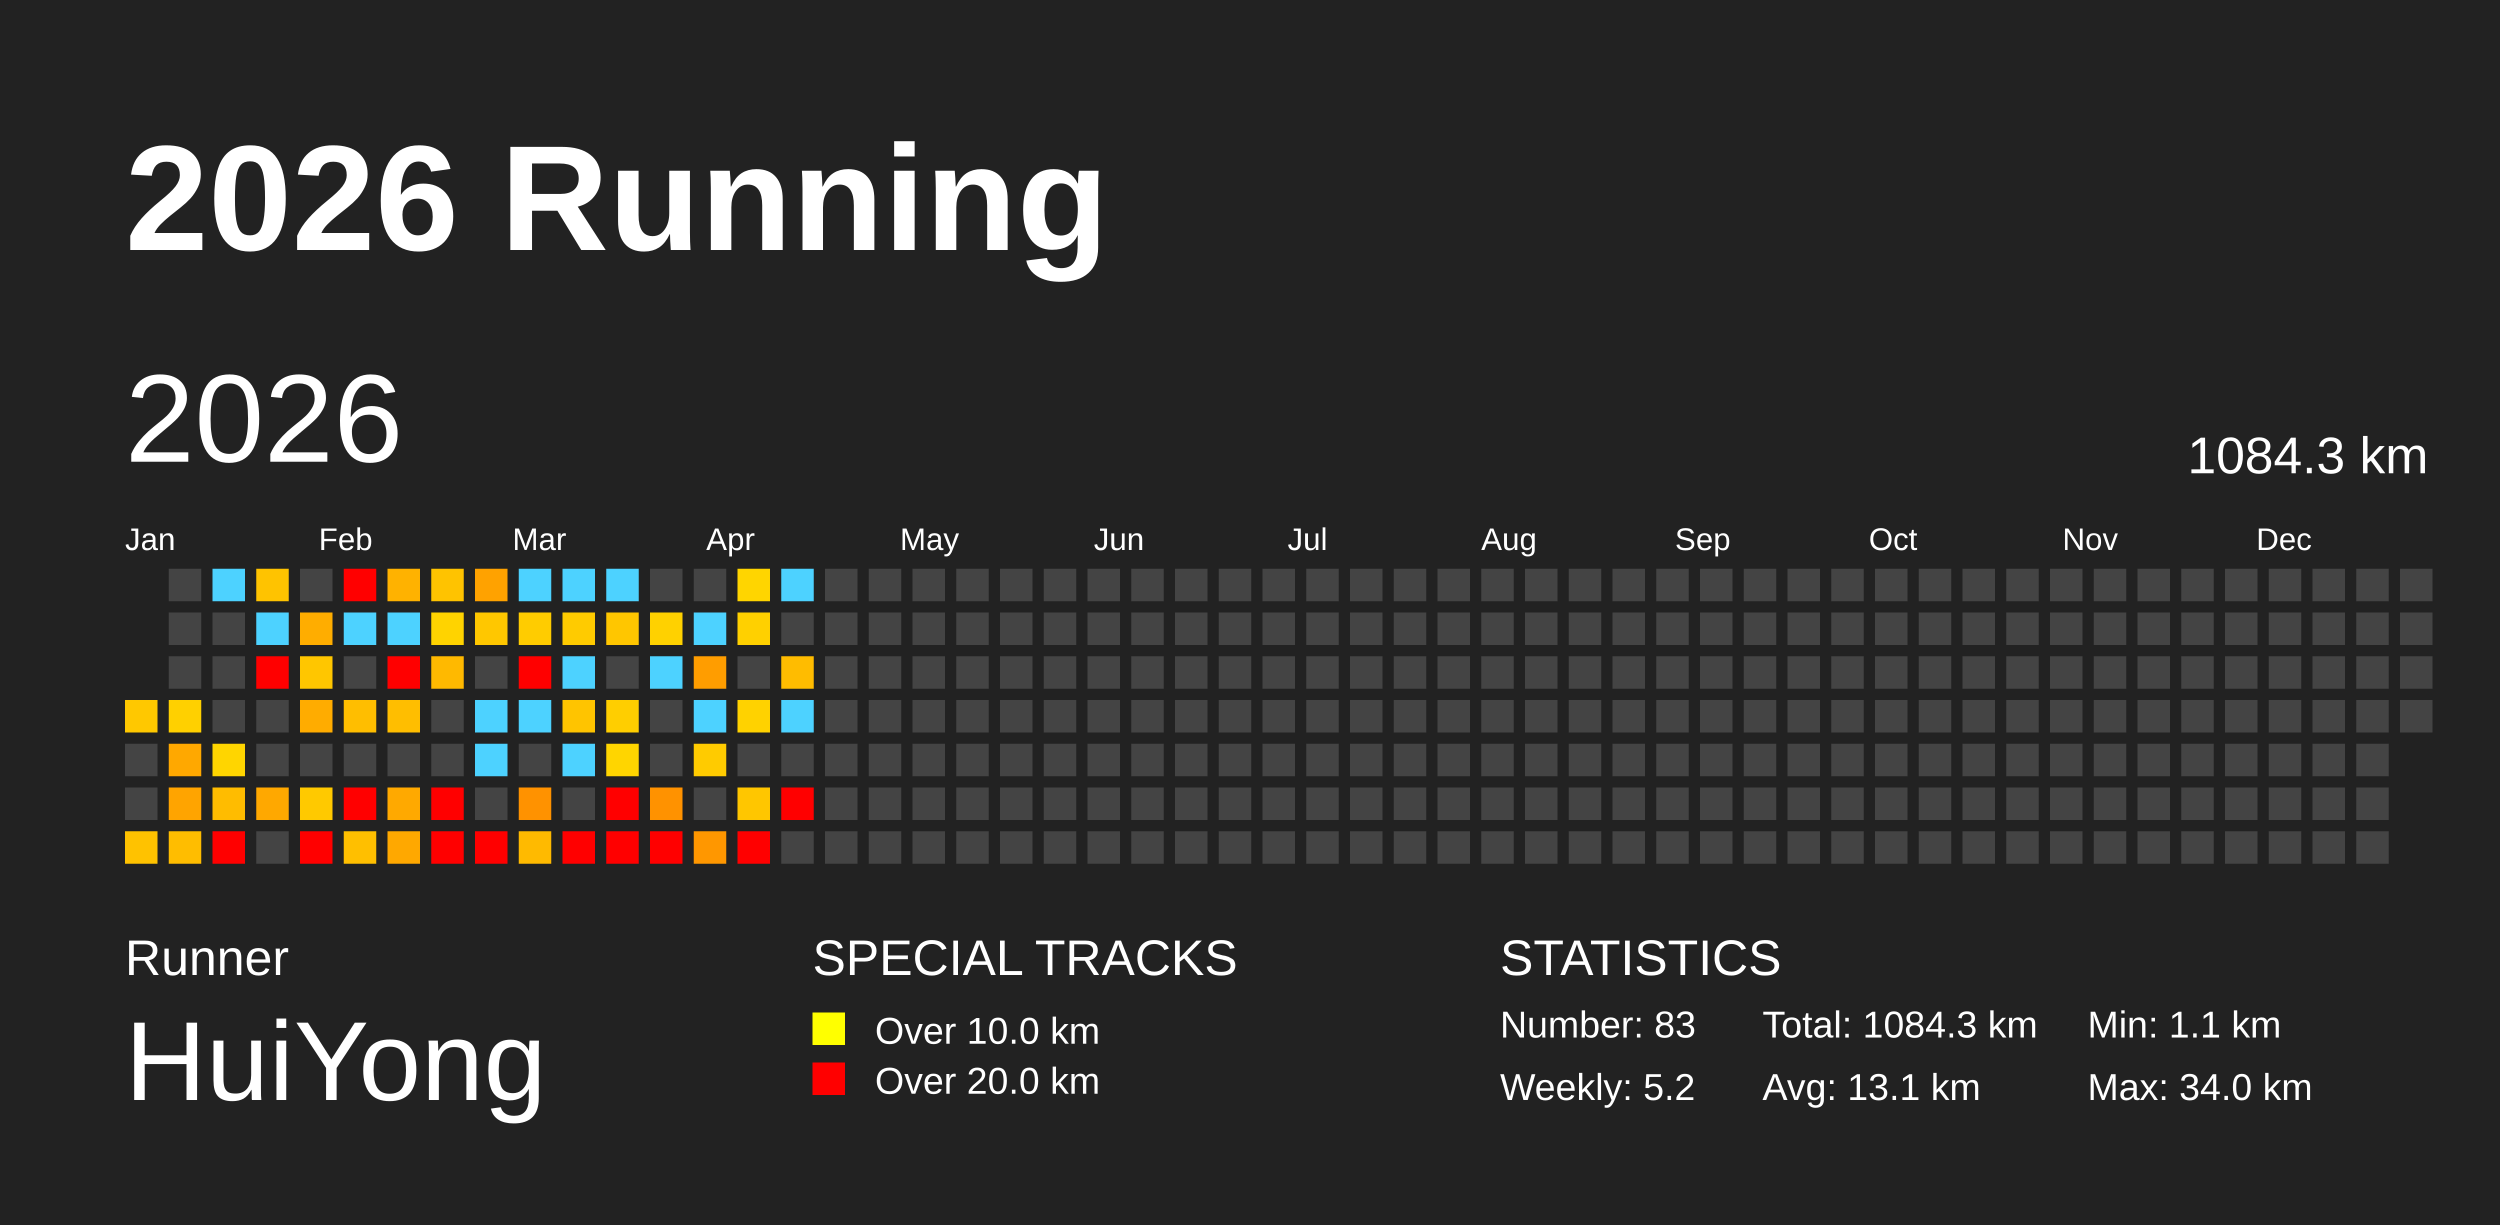
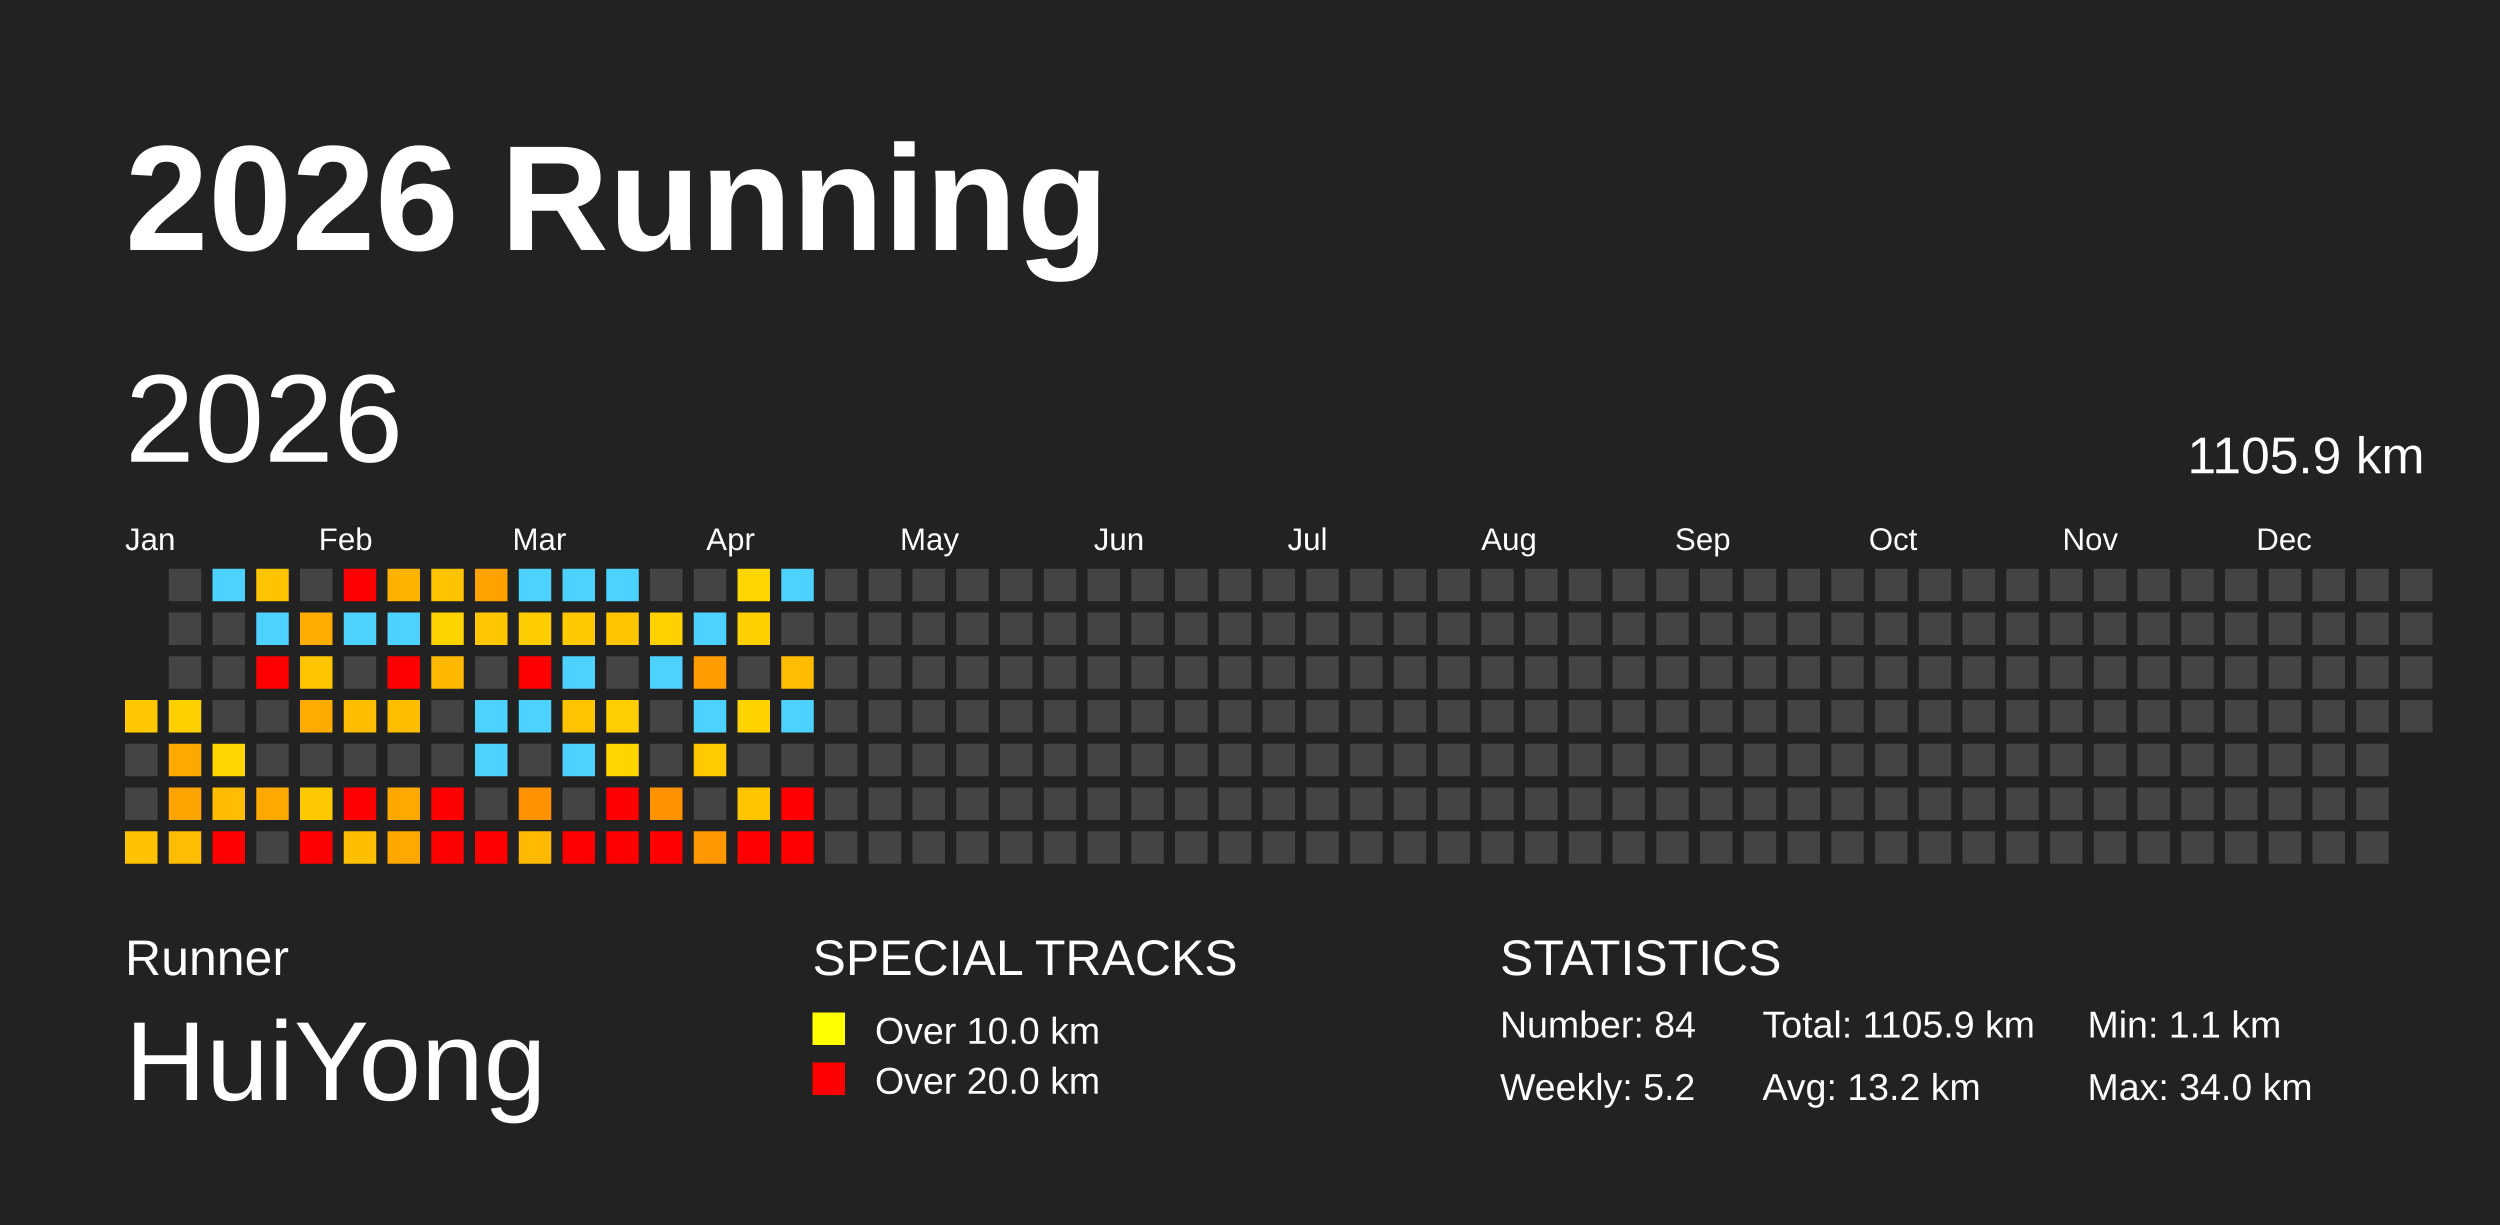
<svg xmlns="http://www.w3.org/2000/svg" baseProfile="full" height="98mm" version="1.1" viewBox="0,0,200,98" width="200mm">
  <defs />
  <rect fill="#222222" height="98" width="200" x="0" y="0" />
  <text fill="#FFFFFF" style="font-size:12px; font-family:Arial; font-weight:bold;" x="10" y="20">2026 Running</text>
  <text fill="#FFFFFF" style="font-size:4px; font-family:Arial" x="10" y="78">Runner</text>
  <text fill="#FFFFFF" style="font-size:9px; font-family:Arial" x="10" y="88">HuiYong</text>
  <text fill="#FFFFFF" style="font-size:4px; font-family:Arial" x="65" y="78">SPECIAL TRACKS</text>
  <rect fill="yellow" height="2.6" width="2.6" x="65" y="81" />
  <text fill="#FFFFFF" style="font-size:3px; font-family:Arial" x="70" y="83.5">Over 10.0 km</text>
  <rect fill="red" height="2.6" width="2.6" x="65" y="85" />
  <text fill="#FFFFFF" style="font-size:3px; font-family:Arial" x="70" y="87.5">Over 20.0 km</text>
  <text fill="#FFFFFF" style="font-size:4px; font-family:Arial" x="120" y="78">STATISTICS</text>
-   <text fill="#FFFFFF" style="font-size:3px; font-family:Arial" x="120" y="83">Number: 83</text>
+   <text fill="#FFFFFF" style="font-size:3px; font-family:Arial" x="120" y="83">Number: 84</text>
  <text fill="#FFFFFF" style="font-size:3px; font-family:Arial" x="120" y="88">Weekly: 5.2</text>
-   <text fill="#FFFFFF" style="font-size:3px; font-family:Arial" x="141" y="83">Total: 1084.3 km</text>
-   <text fill="#FFFFFF" style="font-size:3px; font-family:Arial" x="141" y="88">Avg: 13.1 km</text>
+   <text fill="#FFFFFF" style="font-size:3px; font-family:Arial" x="141" y="83">Total: 1105.9 km</text>
+   <text fill="#FFFFFF" style="font-size:3px; font-family:Arial" x="141" y="88">Avg: 13.2 km</text>
  <text fill="#FFFFFF" style="font-size:3px; font-family:Arial" x="167" y="83">Min: 1.1 km</text>
  <text fill="#FFFFFF" style="font-size:3px; font-family:Arial" x="167" y="88">Max: 34.0 km</text>
  <text dominant-baseline="hanging" fill="#FFFFFF" style="font-size:10.0px; font-family:Arial;" x="10" y="30">2026</text>
-   <text dominant-baseline="hanging" fill="#FFFFFF" style="font-size:4.125px; font-family:Arial;" x="175" y="35">1084.3 km</text>
+   <text dominant-baseline="hanging" fill="#FFFFFF" style="font-size:4.125px; font-family:Arial;" x="175" y="35">1105.9 km</text>
  <text fill="#FFFFFF" style="font-size:2.5px; font-family:Arial" x="10.0" y="44">Jan</text>
  <text fill="#FFFFFF" style="font-size:2.5px; font-family:Arial" x="25.5" y="44">Feb</text>
  <text fill="#FFFFFF" style="font-size:2.5px; font-family:Arial" x="41.0" y="44">Mar</text>
  <text fill="#FFFFFF" style="font-size:2.5px; font-family:Arial" x="56.5" y="44">Apr</text>
  <text fill="#FFFFFF" style="font-size:2.5px; font-family:Arial" x="72.0" y="44">May</text>
  <text fill="#FFFFFF" style="font-size:2.5px; font-family:Arial" x="87.5" y="44">Jun</text>
  <text fill="#FFFFFF" style="font-size:2.5px; font-family:Arial" x="103.0" y="44">Jul</text>
  <text fill="#FFFFFF" style="font-size:2.5px; font-family:Arial" x="118.5" y="44">Aug</text>
  <text fill="#FFFFFF" style="font-size:2.5px; font-family:Arial" x="134.0" y="44">Sep</text>
  <text fill="#FFFFFF" style="font-size:2.5px; font-family:Arial" x="149.5" y="44">Oct</text>
  <text fill="#FFFFFF" style="font-size:2.5px; font-family:Arial" x="165.0" y="44">Nov</text>
  <text fill="#FFFFFF" style="font-size:2.5px; font-family:Arial" x="180.5" y="44">Dec</text>
  <rect fill="#ffc800" height="2.6" width="2.6" x="10.0" y="56.0" />
  <rect fill="#444444" height="2.6" width="2.6" x="10.0" y="59.5" />
  <rect fill="#444444" height="2.6" width="2.6" x="10.0" y="63.0" />
  <rect fill="#ffc200" height="2.6" width="2.6" x="10.0" y="66.5" />
  <rect fill="#444444" height="2.6" width="2.6" x="13.5" y="45.5" />
  <rect fill="#444444" height="2.6" width="2.6" x="13.5" y="49.0" />
  <rect fill="#444444" height="2.6" width="2.6" x="13.5" y="52.5" />
  <rect fill="#ffd000" height="2.6" width="2.6" x="13.5" y="56.0" />
  <rect fill="#ffa800" height="2.6" width="2.6" x="13.5" y="59.5" />
  <rect fill="#ffa400" height="2.6" width="2.6" x="13.5" y="63.0" />
  <rect fill="#ffbd00" height="2.6" width="2.6" x="13.5" y="66.5" />
  <rect fill="#4dd2ff" height="2.6" width="2.6" x="17.0" y="45.5" />
  <rect fill="#444444" height="2.6" width="2.6" x="17.0" y="49.0" />
  <rect fill="#444444" height="2.6" width="2.6" x="17.0" y="52.5" />
  <rect fill="#444444" height="2.6" width="2.6" x="17.0" y="56.0" />
  <rect fill="#ffd500" height="2.6" width="2.6" x="17.0" y="59.5" />
  <rect fill="#ffbc00" height="2.6" width="2.6" x="17.0" y="63.0" />
  <rect fill="red" height="2.6" width="2.6" x="17.0" y="66.5" />
  <rect fill="#ffc300" height="2.6" width="2.6" x="20.5" y="45.5" />
  <rect fill="#4dd2ff" height="2.6" width="2.6" x="20.5" y="49.0" />
  <rect fill="red" height="2.6" width="2.6" x="20.5" y="52.5" />
  <rect fill="#444444" height="2.6" width="2.6" x="20.5" y="56.0" />
  <rect fill="#444444" height="2.6" width="2.6" x="20.5" y="59.5" />
  <rect fill="#ffa800" height="2.6" width="2.6" x="20.5" y="63.0" />
  <rect fill="#444444" height="2.6" width="2.6" x="20.5" y="66.5" />
  <rect fill="#444444" height="2.6" width="2.6" x="24.0" y="45.5" />
  <rect fill="#ffad00" height="2.6" width="2.6" x="24.0" y="49.0" />
  <rect fill="#ffc600" height="2.6" width="2.6" x="24.0" y="52.5" />
  <rect fill="#ffac00" height="2.6" width="2.6" x="24.0" y="56.0" />
  <rect fill="#444444" height="2.6" width="2.6" x="24.0" y="59.5" />
  <rect fill="#ffc900" height="2.6" width="2.6" x="24.0" y="63.0" />
  <rect fill="red" height="2.6" width="2.6" x="24.0" y="66.5" />
  <rect fill="red" height="2.6" width="2.6" x="27.5" y="45.5" />
  <rect fill="#4dd2ff" height="2.6" width="2.6" x="27.5" y="49.0" />
  <rect fill="#444444" height="2.6" width="2.6" x="27.5" y="52.5" />
  <rect fill="#ffbe00" height="2.6" width="2.6" x="27.5" y="56.0" />
  <rect fill="#444444" height="2.6" width="2.6" x="27.5" y="59.5" />
  <rect fill="red" height="2.6" width="2.6" x="27.5" y="63.0" />
  <rect fill="#ffbf00" height="2.6" width="2.6" x="27.5" y="66.5" />
  <rect fill="#ffb200" height="2.6" width="2.6" x="31.0" y="45.5" />
  <rect fill="#4dd2ff" height="2.6" width="2.6" x="31.0" y="49.0" />
  <rect fill="red" height="2.6" width="2.6" x="31.0" y="52.5" />
  <rect fill="#ffbe00" height="2.6" width="2.6" x="31.0" y="56.0" />
  <rect fill="#444444" height="2.6" width="2.6" x="31.0" y="59.5" />
  <rect fill="#ffa900" height="2.6" width="2.6" x="31.0" y="63.0" />
  <rect fill="#ffa800" height="2.6" width="2.6" x="31.0" y="66.5" />
  <rect fill="#ffc300" height="2.6" width="2.6" x="34.5" y="45.5" />
  <rect fill="#ffd300" height="2.6" width="2.6" x="34.5" y="49.0" />
  <rect fill="#ffb900" height="2.6" width="2.6" x="34.5" y="52.5" />
  <rect fill="#444444" height="2.6" width="2.6" x="34.5" y="56.0" />
  <rect fill="#444444" height="2.6" width="2.6" x="34.5" y="59.5" />
  <rect fill="red" height="2.6" width="2.6" x="34.5" y="63.0" />
  <rect fill="red" height="2.6" width="2.6" x="34.5" y="66.5" />
  <rect fill="#ffa200" height="2.6" width="2.6" x="38.0" y="45.5" />
  <rect fill="#ffc700" height="2.6" width="2.6" x="38.0" y="49.0" />
  <rect fill="#444444" height="2.6" width="2.6" x="38.0" y="52.5" />
  <rect fill="#4dd2ff" height="2.6" width="2.6" x="38.0" y="56.0" />
  <rect fill="#4dd2ff" height="2.6" width="2.6" x="38.0" y="59.5" />
  <rect fill="#444444" height="2.6" width="2.6" x="38.0" y="63.0" />
  <rect fill="red" height="2.6" width="2.6" x="38.0" y="66.5" />
  <rect fill="#4dd2ff" height="2.6" width="2.6" x="41.5" y="45.5" />
  <rect fill="#ffcc00" height="2.6" width="2.6" x="41.5" y="49.0" />
  <rect fill="red" height="2.6" width="2.6" x="41.5" y="52.5" />
  <rect fill="#4dd2ff" height="2.6" width="2.6" x="41.5" y="56.0" />
  <rect fill="#444444" height="2.6" width="2.6" x="41.5" y="59.5" />
  <rect fill="#ff9200" height="2.6" width="2.6" x="41.5" y="63.0" />
  <rect fill="#ffba00" height="2.6" width="2.6" x="41.5" y="66.5" />
  <rect fill="#4dd2ff" height="2.6" width="2.6" x="45.0" y="45.5" />
  <rect fill="#ffcb00" height="2.6" width="2.6" x="45.0" y="49.0" />
  <rect fill="#4dd2ff" height="2.6" width="2.6" x="45.0" y="52.5" />
  <rect fill="#ffc400" height="2.6" width="2.6" x="45.0" y="56.0" />
  <rect fill="#4dd2ff" height="2.6" width="2.6" x="45.0" y="59.5" />
  <rect fill="#444444" height="2.6" width="2.6" x="45.0" y="63.0" />
  <rect fill="red" height="2.6" width="2.6" x="45.0" y="66.5" />
  <rect fill="#4dd2ff" height="2.6" width="2.6" x="48.5" y="45.5" />
  <rect fill="#ffc600" height="2.6" width="2.6" x="48.5" y="49.0" />
  <rect fill="#444444" height="2.6" width="2.6" x="48.5" y="52.5" />
  <rect fill="#ffce00" height="2.6" width="2.6" x="48.5" y="56.0" />
  <rect fill="#ffd500" height="2.6" width="2.6" x="48.5" y="59.5" />
  <rect fill="red" height="2.6" width="2.6" x="48.5" y="63.0" />
  <rect fill="red" height="2.6" width="2.6" x="48.5" y="66.5" />
  <rect fill="#444444" height="2.6" width="2.6" x="52.0" y="45.5" />
  <rect fill="#ffd100" height="2.6" width="2.6" x="52.0" y="49.0" />
  <rect fill="#4dd2ff" height="2.6" width="2.6" x="52.0" y="52.5" />
  <rect fill="#444444" height="2.6" width="2.6" x="52.0" y="56.0" />
  <rect fill="#444444" height="2.6" width="2.6" x="52.0" y="59.5" />
  <rect fill="#ff9200" height="2.6" width="2.6" x="52.0" y="63.0" />
  <rect fill="red" height="2.6" width="2.6" x="52.0" y="66.5" />
  <rect fill="#444444" height="2.6" width="2.6" x="55.5" y="45.5" />
  <rect fill="#4dd2ff" height="2.6" width="2.6" x="55.5" y="49.0" />
  <rect fill="#ff9d00" height="2.6" width="2.6" x="55.5" y="52.5" />
  <rect fill="#4dd2ff" height="2.6" width="2.6" x="55.5" y="56.0" />
  <rect fill="#ffcb00" height="2.6" width="2.6" x="55.5" y="59.5" />
  <rect fill="#444444" height="2.6" width="2.6" x="55.5" y="63.0" />
  <rect fill="#ff9700" height="2.6" width="2.6" x="55.5" y="66.5" />
  <rect fill="#ffd500" height="2.6" width="2.6" x="59.0" y="45.5" />
  <rect fill="#ffd000" height="2.6" width="2.6" x="59.0" y="49.0" />
  <rect fill="#444444" height="2.6" width="2.6" x="59.0" y="52.5" />
  <rect fill="#ffd200" height="2.6" width="2.6" x="59.0" y="56.0" />
  <rect fill="#444444" height="2.6" width="2.6" x="59.0" y="59.5" />
  <rect fill="#ffc600" height="2.6" width="2.6" x="59.0" y="63.0" />
  <rect fill="red" height="2.6" width="2.6" x="59.0" y="66.5" />
  <rect fill="#4dd2ff" height="2.6" width="2.6" x="62.5" y="45.5" />
  <rect fill="#444444" height="2.6" width="2.6" x="62.5" y="49.0" />
  <rect fill="#ffbc00" height="2.6" width="2.6" x="62.5" y="52.5" />
  <rect fill="#4dd2ff" height="2.6" width="2.6" x="62.5" y="56.0" />
  <rect fill="#444444" height="2.6" width="2.6" x="62.5" y="59.5" />
  <rect fill="red" height="2.6" width="2.6" x="62.5" y="63.0" />
-   <rect fill="#444444" height="2.6" width="2.6" x="62.5" y="66.5" />
+   <rect fill="red" height="2.6" width="2.6" x="62.5" y="66.5" />
  <rect fill="#444444" height="2.6" width="2.6" x="66.0" y="45.5" />
  <rect fill="#444444" height="2.6" width="2.6" x="66.0" y="49.0" />
  <rect fill="#444444" height="2.6" width="2.6" x="66.0" y="52.5" />
  <rect fill="#444444" height="2.6" width="2.6" x="66.0" y="56.0" />
  <rect fill="#444444" height="2.6" width="2.6" x="66.0" y="59.5" />
  <rect fill="#444444" height="2.6" width="2.6" x="66.0" y="63.0" />
  <rect fill="#444444" height="2.6" width="2.6" x="66.0" y="66.5" />
  <rect fill="#444444" height="2.6" width="2.6" x="69.5" y="45.5" />
  <rect fill="#444444" height="2.6" width="2.6" x="69.5" y="49.0" />
  <rect fill="#444444" height="2.6" width="2.6" x="69.5" y="52.5" />
  <rect fill="#444444" height="2.6" width="2.6" x="69.5" y="56.0" />
  <rect fill="#444444" height="2.6" width="2.6" x="69.5" y="59.5" />
  <rect fill="#444444" height="2.6" width="2.6" x="69.5" y="63.0" />
  <rect fill="#444444" height="2.6" width="2.6" x="69.5" y="66.5" />
  <rect fill="#444444" height="2.6" width="2.6" x="73.0" y="45.5" />
  <rect fill="#444444" height="2.6" width="2.6" x="73.0" y="49.0" />
  <rect fill="#444444" height="2.6" width="2.6" x="73.0" y="52.5" />
  <rect fill="#444444" height="2.6" width="2.6" x="73.0" y="56.0" />
  <rect fill="#444444" height="2.6" width="2.6" x="73.0" y="59.5" />
  <rect fill="#444444" height="2.6" width="2.6" x="73.0" y="63.0" />
  <rect fill="#444444" height="2.6" width="2.6" x="73.0" y="66.5" />
  <rect fill="#444444" height="2.6" width="2.6" x="76.5" y="45.5" />
  <rect fill="#444444" height="2.6" width="2.6" x="76.5" y="49.0" />
  <rect fill="#444444" height="2.6" width="2.6" x="76.5" y="52.5" />
  <rect fill="#444444" height="2.6" width="2.6" x="76.5" y="56.0" />
  <rect fill="#444444" height="2.6" width="2.6" x="76.5" y="59.5" />
  <rect fill="#444444" height="2.6" width="2.6" x="76.5" y="63.0" />
  <rect fill="#444444" height="2.6" width="2.6" x="76.5" y="66.5" />
  <rect fill="#444444" height="2.6" width="2.6" x="80.0" y="45.5" />
  <rect fill="#444444" height="2.6" width="2.6" x="80.0" y="49.0" />
  <rect fill="#444444" height="2.6" width="2.6" x="80.0" y="52.5" />
  <rect fill="#444444" height="2.6" width="2.6" x="80.0" y="56.0" />
  <rect fill="#444444" height="2.6" width="2.6" x="80.0" y="59.5" />
  <rect fill="#444444" height="2.6" width="2.6" x="80.0" y="63.0" />
  <rect fill="#444444" height="2.6" width="2.6" x="80.0" y="66.5" />
  <rect fill="#444444" height="2.6" width="2.6" x="83.5" y="45.5" />
  <rect fill="#444444" height="2.6" width="2.6" x="83.5" y="49.0" />
  <rect fill="#444444" height="2.6" width="2.6" x="83.5" y="52.5" />
  <rect fill="#444444" height="2.6" width="2.6" x="83.5" y="56.0" />
  <rect fill="#444444" height="2.6" width="2.6" x="83.5" y="59.5" />
  <rect fill="#444444" height="2.6" width="2.6" x="83.5" y="63.0" />
  <rect fill="#444444" height="2.6" width="2.6" x="83.5" y="66.5" />
  <rect fill="#444444" height="2.6" width="2.6" x="87.0" y="45.5" />
  <rect fill="#444444" height="2.6" width="2.6" x="87.0" y="49.0" />
  <rect fill="#444444" height="2.6" width="2.6" x="87.0" y="52.5" />
  <rect fill="#444444" height="2.6" width="2.6" x="87.0" y="56.0" />
  <rect fill="#444444" height="2.6" width="2.6" x="87.0" y="59.5" />
  <rect fill="#444444" height="2.6" width="2.6" x="87.0" y="63.0" />
  <rect fill="#444444" height="2.6" width="2.6" x="87.0" y="66.5" />
  <rect fill="#444444" height="2.6" width="2.6" x="90.5" y="45.5" />
  <rect fill="#444444" height="2.6" width="2.6" x="90.5" y="49.0" />
  <rect fill="#444444" height="2.6" width="2.6" x="90.5" y="52.5" />
  <rect fill="#444444" height="2.6" width="2.6" x="90.5" y="56.0" />
  <rect fill="#444444" height="2.6" width="2.6" x="90.5" y="59.5" />
  <rect fill="#444444" height="2.6" width="2.6" x="90.5" y="63.0" />
  <rect fill="#444444" height="2.6" width="2.6" x="90.5" y="66.5" />
  <rect fill="#444444" height="2.6" width="2.6" x="94.0" y="45.5" />
  <rect fill="#444444" height="2.6" width="2.6" x="94.0" y="49.0" />
  <rect fill="#444444" height="2.6" width="2.6" x="94.0" y="52.5" />
  <rect fill="#444444" height="2.6" width="2.6" x="94.0" y="56.0" />
  <rect fill="#444444" height="2.6" width="2.6" x="94.0" y="59.5" />
  <rect fill="#444444" height="2.6" width="2.6" x="94.0" y="63.0" />
  <rect fill="#444444" height="2.6" width="2.6" x="94.0" y="66.5" />
  <rect fill="#444444" height="2.6" width="2.6" x="97.5" y="45.5" />
  <rect fill="#444444" height="2.6" width="2.6" x="97.5" y="49.0" />
  <rect fill="#444444" height="2.6" width="2.6" x="97.5" y="52.5" />
  <rect fill="#444444" height="2.6" width="2.6" x="97.5" y="56.0" />
  <rect fill="#444444" height="2.6" width="2.6" x="97.5" y="59.5" />
  <rect fill="#444444" height="2.6" width="2.6" x="97.5" y="63.0" />
  <rect fill="#444444" height="2.6" width="2.6" x="97.5" y="66.5" />
  <rect fill="#444444" height="2.6" width="2.6" x="101.0" y="45.5" />
  <rect fill="#444444" height="2.6" width="2.6" x="101.0" y="49.0" />
  <rect fill="#444444" height="2.6" width="2.6" x="101.0" y="52.5" />
  <rect fill="#444444" height="2.6" width="2.6" x="101.0" y="56.0" />
  <rect fill="#444444" height="2.6" width="2.6" x="101.0" y="59.5" />
  <rect fill="#444444" height="2.6" width="2.6" x="101.0" y="63.0" />
  <rect fill="#444444" height="2.6" width="2.6" x="101.0" y="66.5" />
  <rect fill="#444444" height="2.6" width="2.6" x="104.5" y="45.5" />
  <rect fill="#444444" height="2.6" width="2.6" x="104.5" y="49.0" />
  <rect fill="#444444" height="2.6" width="2.6" x="104.5" y="52.5" />
  <rect fill="#444444" height="2.6" width="2.6" x="104.5" y="56.0" />
  <rect fill="#444444" height="2.6" width="2.6" x="104.5" y="59.5" />
  <rect fill="#444444" height="2.6" width="2.6" x="104.5" y="63.0" />
  <rect fill="#444444" height="2.6" width="2.6" x="104.5" y="66.5" />
  <rect fill="#444444" height="2.6" width="2.6" x="108.0" y="45.5" />
  <rect fill="#444444" height="2.6" width="2.6" x="108.0" y="49.0" />
  <rect fill="#444444" height="2.6" width="2.6" x="108.0" y="52.5" />
  <rect fill="#444444" height="2.6" width="2.6" x="108.0" y="56.0" />
  <rect fill="#444444" height="2.6" width="2.6" x="108.0" y="59.5" />
  <rect fill="#444444" height="2.6" width="2.6" x="108.0" y="63.0" />
  <rect fill="#444444" height="2.6" width="2.6" x="108.0" y="66.5" />
  <rect fill="#444444" height="2.6" width="2.6" x="111.5" y="45.5" />
  <rect fill="#444444" height="2.6" width="2.6" x="111.5" y="49.0" />
  <rect fill="#444444" height="2.6" width="2.6" x="111.5" y="52.5" />
  <rect fill="#444444" height="2.6" width="2.6" x="111.5" y="56.0" />
  <rect fill="#444444" height="2.6" width="2.6" x="111.5" y="59.5" />
  <rect fill="#444444" height="2.6" width="2.6" x="111.5" y="63.0" />
  <rect fill="#444444" height="2.6" width="2.6" x="111.5" y="66.5" />
  <rect fill="#444444" height="2.6" width="2.6" x="115.0" y="45.5" />
  <rect fill="#444444" height="2.6" width="2.6" x="115.0" y="49.0" />
  <rect fill="#444444" height="2.6" width="2.6" x="115.0" y="52.5" />
  <rect fill="#444444" height="2.6" width="2.6" x="115.0" y="56.0" />
  <rect fill="#444444" height="2.6" width="2.6" x="115.0" y="59.5" />
  <rect fill="#444444" height="2.6" width="2.6" x="115.0" y="63.0" />
  <rect fill="#444444" height="2.6" width="2.6" x="115.0" y="66.5" />
  <rect fill="#444444" height="2.6" width="2.6" x="118.5" y="45.5" />
  <rect fill="#444444" height="2.6" width="2.6" x="118.5" y="49.0" />
  <rect fill="#444444" height="2.6" width="2.6" x="118.5" y="52.5" />
  <rect fill="#444444" height="2.6" width="2.6" x="118.5" y="56.0" />
  <rect fill="#444444" height="2.6" width="2.6" x="118.5" y="59.5" />
  <rect fill="#444444" height="2.6" width="2.6" x="118.5" y="63.0" />
  <rect fill="#444444" height="2.6" width="2.6" x="118.5" y="66.5" />
  <rect fill="#444444" height="2.6" width="2.6" x="122.0" y="45.5" />
  <rect fill="#444444" height="2.6" width="2.6" x="122.0" y="49.0" />
  <rect fill="#444444" height="2.6" width="2.6" x="122.0" y="52.5" />
  <rect fill="#444444" height="2.6" width="2.6" x="122.0" y="56.0" />
  <rect fill="#444444" height="2.6" width="2.6" x="122.0" y="59.5" />
  <rect fill="#444444" height="2.6" width="2.6" x="122.0" y="63.0" />
  <rect fill="#444444" height="2.6" width="2.6" x="122.0" y="66.5" />
  <rect fill="#444444" height="2.6" width="2.6" x="125.5" y="45.5" />
  <rect fill="#444444" height="2.6" width="2.6" x="125.5" y="49.0" />
  <rect fill="#444444" height="2.6" width="2.6" x="125.5" y="52.5" />
  <rect fill="#444444" height="2.6" width="2.6" x="125.5" y="56.0" />
  <rect fill="#444444" height="2.6" width="2.6" x="125.5" y="59.5" />
  <rect fill="#444444" height="2.6" width="2.6" x="125.5" y="63.0" />
  <rect fill="#444444" height="2.6" width="2.6" x="125.5" y="66.5" />
  <rect fill="#444444" height="2.6" width="2.6" x="129.0" y="45.5" />
  <rect fill="#444444" height="2.6" width="2.6" x="129.0" y="49.0" />
  <rect fill="#444444" height="2.6" width="2.6" x="129.0" y="52.5" />
  <rect fill="#444444" height="2.6" width="2.6" x="129.0" y="56.0" />
  <rect fill="#444444" height="2.6" width="2.6" x="129.0" y="59.5" />
  <rect fill="#444444" height="2.6" width="2.6" x="129.0" y="63.0" />
  <rect fill="#444444" height="2.6" width="2.6" x="129.0" y="66.5" />
  <rect fill="#444444" height="2.6" width="2.6" x="132.5" y="45.5" />
  <rect fill="#444444" height="2.6" width="2.6" x="132.5" y="49.0" />
  <rect fill="#444444" height="2.6" width="2.6" x="132.5" y="52.5" />
  <rect fill="#444444" height="2.6" width="2.6" x="132.5" y="56.0" />
  <rect fill="#444444" height="2.6" width="2.6" x="132.5" y="59.5" />
  <rect fill="#444444" height="2.6" width="2.6" x="132.5" y="63.0" />
  <rect fill="#444444" height="2.6" width="2.6" x="132.5" y="66.5" />
  <rect fill="#444444" height="2.6" width="2.6" x="136.0" y="45.5" />
  <rect fill="#444444" height="2.6" width="2.6" x="136.0" y="49.0" />
  <rect fill="#444444" height="2.6" width="2.6" x="136.0" y="52.5" />
  <rect fill="#444444" height="2.6" width="2.6" x="136.0" y="56.0" />
  <rect fill="#444444" height="2.6" width="2.6" x="136.0" y="59.5" />
  <rect fill="#444444" height="2.6" width="2.6" x="136.0" y="63.0" />
  <rect fill="#444444" height="2.6" width="2.6" x="136.0" y="66.5" />
  <rect fill="#444444" height="2.6" width="2.6" x="139.5" y="45.5" />
  <rect fill="#444444" height="2.6" width="2.6" x="139.5" y="49.0" />
  <rect fill="#444444" height="2.6" width="2.6" x="139.5" y="52.5" />
  <rect fill="#444444" height="2.6" width="2.6" x="139.5" y="56.0" />
  <rect fill="#444444" height="2.6" width="2.6" x="139.5" y="59.5" />
  <rect fill="#444444" height="2.6" width="2.6" x="139.5" y="63.0" />
  <rect fill="#444444" height="2.6" width="2.6" x="139.5" y="66.5" />
  <rect fill="#444444" height="2.6" width="2.6" x="143.0" y="45.5" />
  <rect fill="#444444" height="2.6" width="2.6" x="143.0" y="49.0" />
  <rect fill="#444444" height="2.6" width="2.6" x="143.0" y="52.5" />
  <rect fill="#444444" height="2.6" width="2.6" x="143.0" y="56.0" />
  <rect fill="#444444" height="2.6" width="2.6" x="143.0" y="59.5" />
  <rect fill="#444444" height="2.6" width="2.6" x="143.0" y="63.0" />
  <rect fill="#444444" height="2.6" width="2.6" x="143.0" y="66.5" />
  <rect fill="#444444" height="2.6" width="2.6" x="146.5" y="45.5" />
  <rect fill="#444444" height="2.6" width="2.6" x="146.5" y="49.0" />
  <rect fill="#444444" height="2.6" width="2.6" x="146.5" y="52.5" />
  <rect fill="#444444" height="2.6" width="2.6" x="146.5" y="56.0" />
  <rect fill="#444444" height="2.6" width="2.6" x="146.5" y="59.5" />
  <rect fill="#444444" height="2.6" width="2.6" x="146.5" y="63.0" />
  <rect fill="#444444" height="2.6" width="2.6" x="146.5" y="66.5" />
  <rect fill="#444444" height="2.6" width="2.6" x="150.0" y="45.5" />
  <rect fill="#444444" height="2.6" width="2.6" x="150.0" y="49.0" />
  <rect fill="#444444" height="2.6" width="2.6" x="150.0" y="52.5" />
  <rect fill="#444444" height="2.6" width="2.6" x="150.0" y="56.0" />
  <rect fill="#444444" height="2.6" width="2.6" x="150.0" y="59.5" />
  <rect fill="#444444" height="2.6" width="2.6" x="150.0" y="63.0" />
  <rect fill="#444444" height="2.6" width="2.6" x="150.0" y="66.5" />
  <rect fill="#444444" height="2.6" width="2.6" x="153.5" y="45.5" />
  <rect fill="#444444" height="2.6" width="2.6" x="153.5" y="49.0" />
  <rect fill="#444444" height="2.6" width="2.6" x="153.5" y="52.5" />
  <rect fill="#444444" height="2.6" width="2.6" x="153.5" y="56.0" />
  <rect fill="#444444" height="2.6" width="2.6" x="153.5" y="59.5" />
  <rect fill="#444444" height="2.6" width="2.6" x="153.5" y="63.0" />
  <rect fill="#444444" height="2.6" width="2.6" x="153.5" y="66.5" />
  <rect fill="#444444" height="2.6" width="2.6" x="157.0" y="45.5" />
  <rect fill="#444444" height="2.6" width="2.6" x="157.0" y="49.0" />
  <rect fill="#444444" height="2.6" width="2.6" x="157.0" y="52.5" />
  <rect fill="#444444" height="2.6" width="2.6" x="157.0" y="56.0" />
  <rect fill="#444444" height="2.6" width="2.6" x="157.0" y="59.5" />
  <rect fill="#444444" height="2.6" width="2.6" x="157.0" y="63.0" />
  <rect fill="#444444" height="2.6" width="2.6" x="157.0" y="66.5" />
  <rect fill="#444444" height="2.6" width="2.6" x="160.5" y="45.5" />
  <rect fill="#444444" height="2.6" width="2.6" x="160.5" y="49.0" />
  <rect fill="#444444" height="2.6" width="2.6" x="160.5" y="52.5" />
  <rect fill="#444444" height="2.6" width="2.6" x="160.5" y="56.0" />
  <rect fill="#444444" height="2.6" width="2.6" x="160.5" y="59.5" />
  <rect fill="#444444" height="2.6" width="2.6" x="160.5" y="63.0" />
  <rect fill="#444444" height="2.6" width="2.6" x="160.5" y="66.5" />
  <rect fill="#444444" height="2.6" width="2.6" x="164.0" y="45.5" />
  <rect fill="#444444" height="2.6" width="2.6" x="164.0" y="49.0" />
  <rect fill="#444444" height="2.6" width="2.6" x="164.0" y="52.5" />
  <rect fill="#444444" height="2.6" width="2.6" x="164.0" y="56.0" />
  <rect fill="#444444" height="2.6" width="2.6" x="164.0" y="59.5" />
  <rect fill="#444444" height="2.6" width="2.6" x="164.0" y="63.0" />
  <rect fill="#444444" height="2.6" width="2.6" x="164.0" y="66.5" />
  <rect fill="#444444" height="2.6" width="2.6" x="167.5" y="45.5" />
  <rect fill="#444444" height="2.6" width="2.6" x="167.5" y="49.0" />
  <rect fill="#444444" height="2.6" width="2.6" x="167.5" y="52.5" />
  <rect fill="#444444" height="2.6" width="2.6" x="167.5" y="56.0" />
  <rect fill="#444444" height="2.6" width="2.6" x="167.5" y="59.5" />
  <rect fill="#444444" height="2.6" width="2.6" x="167.5" y="63.0" />
  <rect fill="#444444" height="2.6" width="2.6" x="167.5" y="66.5" />
  <rect fill="#444444" height="2.6" width="2.6" x="171.0" y="45.5" />
  <rect fill="#444444" height="2.6" width="2.6" x="171.0" y="49.0" />
  <rect fill="#444444" height="2.6" width="2.6" x="171.0" y="52.5" />
  <rect fill="#444444" height="2.6" width="2.6" x="171.0" y="56.0" />
  <rect fill="#444444" height="2.6" width="2.6" x="171.0" y="59.5" />
  <rect fill="#444444" height="2.6" width="2.6" x="171.0" y="63.0" />
  <rect fill="#444444" height="2.6" width="2.6" x="171.0" y="66.5" />
  <rect fill="#444444" height="2.6" width="2.6" x="174.5" y="45.5" />
  <rect fill="#444444" height="2.6" width="2.6" x="174.5" y="49.0" />
  <rect fill="#444444" height="2.6" width="2.6" x="174.5" y="52.5" />
  <rect fill="#444444" height="2.6" width="2.6" x="174.5" y="56.0" />
  <rect fill="#444444" height="2.6" width="2.6" x="174.5" y="59.5" />
  <rect fill="#444444" height="2.6" width="2.6" x="174.5" y="63.0" />
  <rect fill="#444444" height="2.6" width="2.6" x="174.5" y="66.5" />
  <rect fill="#444444" height="2.6" width="2.6" x="178.0" y="45.5" />
  <rect fill="#444444" height="2.6" width="2.6" x="178.0" y="49.0" />
  <rect fill="#444444" height="2.6" width="2.6" x="178.0" y="52.5" />
  <rect fill="#444444" height="2.6" width="2.6" x="178.0" y="56.0" />
  <rect fill="#444444" height="2.6" width="2.6" x="178.0" y="59.5" />
  <rect fill="#444444" height="2.6" width="2.6" x="178.0" y="63.0" />
  <rect fill="#444444" height="2.6" width="2.6" x="178.0" y="66.5" />
  <rect fill="#444444" height="2.6" width="2.6" x="181.5" y="45.5" />
  <rect fill="#444444" height="2.6" width="2.6" x="181.5" y="49.0" />
  <rect fill="#444444" height="2.6" width="2.6" x="181.5" y="52.5" />
  <rect fill="#444444" height="2.6" width="2.6" x="181.5" y="56.0" />
  <rect fill="#444444" height="2.6" width="2.6" x="181.5" y="59.5" />
  <rect fill="#444444" height="2.6" width="2.6" x="181.5" y="63.0" />
  <rect fill="#444444" height="2.6" width="2.6" x="181.5" y="66.5" />
  <rect fill="#444444" height="2.6" width="2.6" x="185.0" y="45.5" />
  <rect fill="#444444" height="2.6" width="2.6" x="185.0" y="49.0" />
  <rect fill="#444444" height="2.6" width="2.6" x="185.0" y="52.5" />
  <rect fill="#444444" height="2.6" width="2.6" x="185.0" y="56.0" />
  <rect fill="#444444" height="2.6" width="2.6" x="185.0" y="59.5" />
  <rect fill="#444444" height="2.6" width="2.6" x="185.0" y="63.0" />
  <rect fill="#444444" height="2.6" width="2.6" x="185.0" y="66.5" />
  <rect fill="#444444" height="2.6" width="2.6" x="188.5" y="45.5" />
  <rect fill="#444444" height="2.6" width="2.6" x="188.5" y="49.0" />
  <rect fill="#444444" height="2.6" width="2.6" x="188.5" y="52.5" />
  <rect fill="#444444" height="2.6" width="2.6" x="188.5" y="56.0" />
  <rect fill="#444444" height="2.6" width="2.6" x="188.5" y="59.5" />
  <rect fill="#444444" height="2.6" width="2.6" x="188.5" y="63.0" />
  <rect fill="#444444" height="2.6" width="2.6" x="188.5" y="66.5" />
  <rect fill="#444444" height="2.6" width="2.6" x="192.0" y="45.5" />
  <rect fill="#444444" height="2.6" width="2.6" x="192.0" y="49.0" />
  <rect fill="#444444" height="2.6" width="2.6" x="192.0" y="52.5" />
  <rect fill="#444444" height="2.6" width="2.6" x="192.0" y="56.0" />
</svg>
